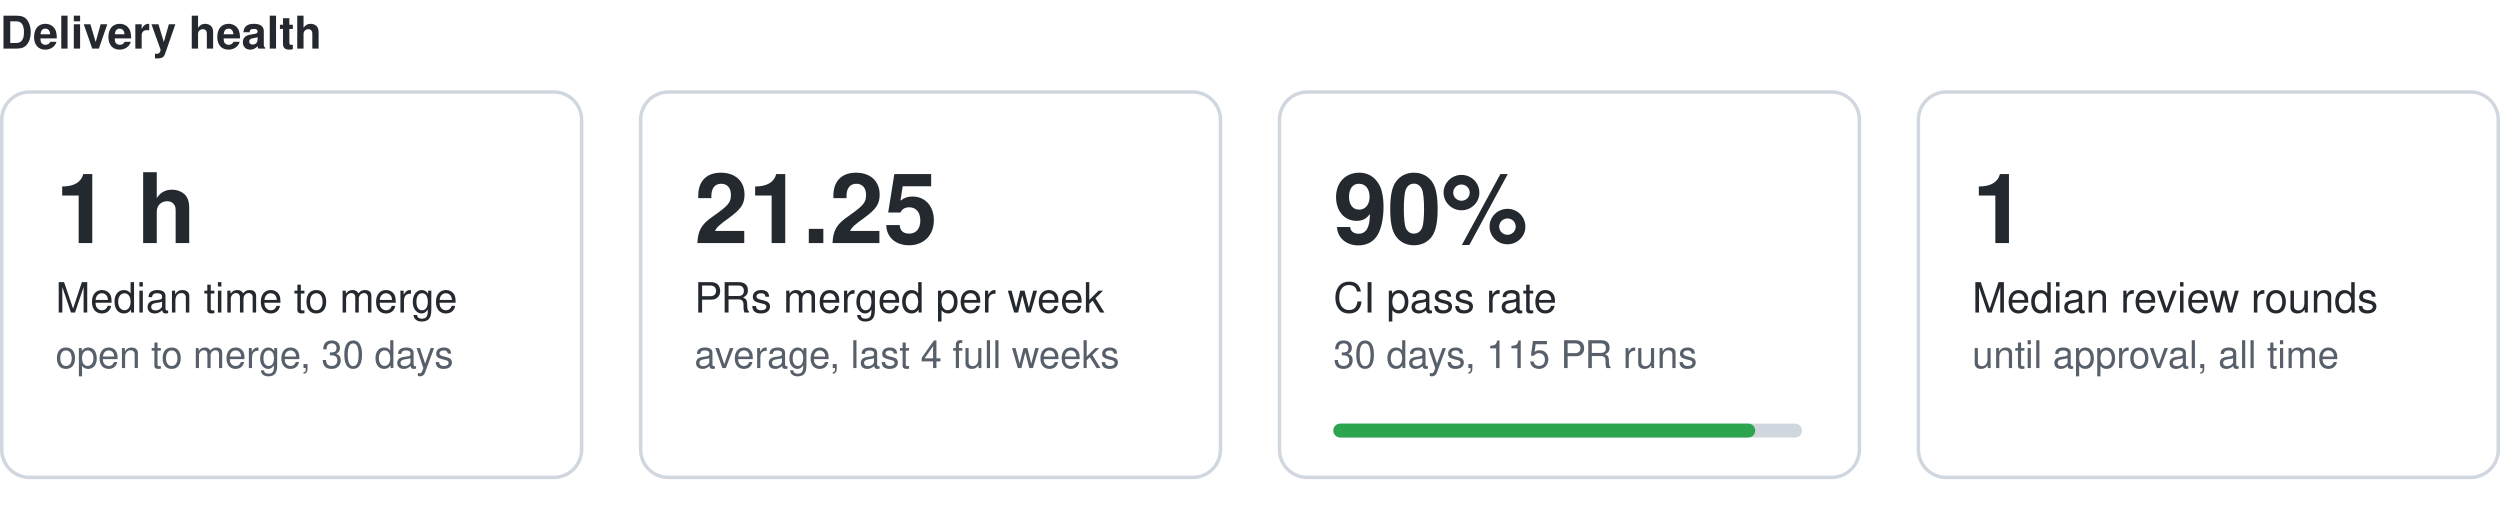
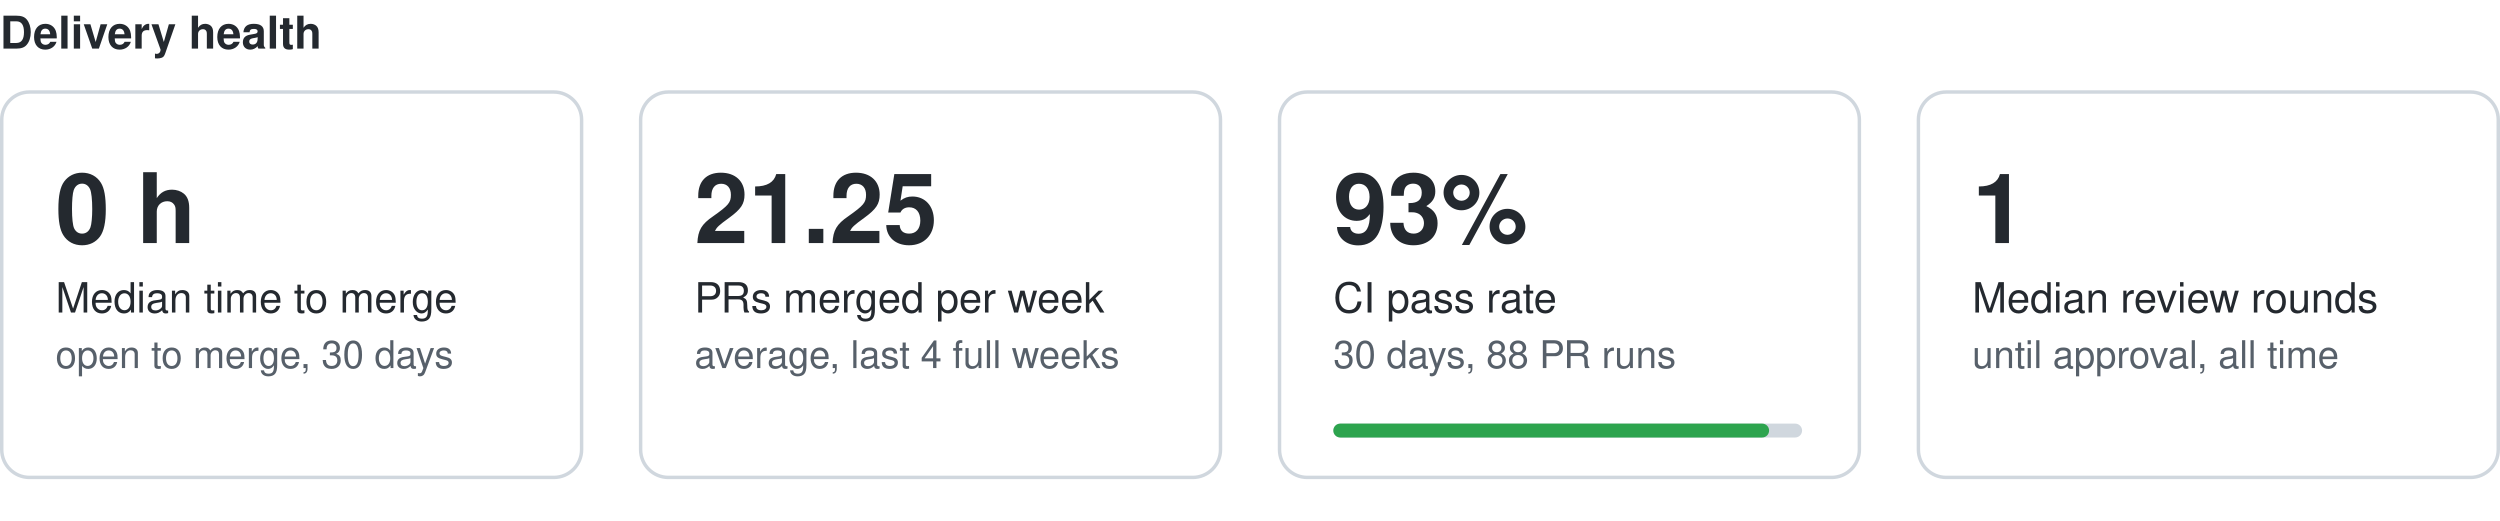
<svg xmlns="http://www.w3.org/2000/svg" width="720" height="150" viewBox="0 0 720 150" role="img" aria-label="Delivery health">
  <style>text{font:11px -apple-system,Segoe UI,Helvetica,Arial,sans-serif;fill:#57606a}.t{font-size:13px;font-weight:600;fill:#24292f}.v{font-size:28px;font-weight:600;fill:#24292f}.l{font-size:12px;fill:#24292f}.card{fill:none;stroke:#d0d7de}.tr{fill:#d0d7de}.bf{fill:#2da44e}@media (prefers-color-scheme:dark){text{fill:#8b949e}.t,.v,.l{fill:#e6edf3}.card{stroke:#30363d}.tr{fill:#30363d}.bf{fill:#3fb950}}</style>
  <text class="t" x="0" y="14">Delivery health</text>
  <g data-dh="mergetime">
    <rect class="card" x="0.5" y="26.5" width="167" height="111" rx="8" />
-     <text class="v" x="16" y="70">1 h</text>
+     <text class="v" x="16" y="70">0 h</text>
    <text class="l" x="16" y="90">Median time to merge</text>
    <text x="16" y="106">open to merge, 30 days</text>
  </g>
  <g data-dh="mergerate">
    <rect class="card" x="184.5" y="26.5" width="167" height="111" rx="8" />
    <text class="v" x="200" y="70">21.25</text>
    <text class="l" x="200" y="90">PRs merged per week</text>
    <text x="200" y="106">average, last 4 full weeks</text>
  </g>
  <g data-dh="passrate">
    <rect class="card" x="368.5" y="26.5" width="167" height="111" rx="8" />
-     <text class="v" x="384" y="70">90%</text>
+     <text class="v" x="384" y="70">93%</text>
    <text class="l" x="384" y="90">CI pass rate</text>
-     <text x="384" y="106">30 days, 115 PR runs</text>
+     <text x="384" y="106">30 days, 88 PR runs</text>
    <rect class="tr" x="384" y="122" width="135" height="4" rx="2" />
-     <rect class="bf" x="384" y="122" width="121.5" height="4" rx="2" />
+     <rect class="bf" x="384" y="122" width="125.5" height="4" rx="2" />
  </g>
  <g data-dh="rounds">
    <rect class="card" x="552.5" y="26.5" width="167" height="111" rx="8" />
    <text class="v" x="568" y="70">1</text>
    <text class="l" x="568" y="90">Median review rounds</text>
    <text x="568" y="106">until approval, all time</text>
  </g>
</svg>
